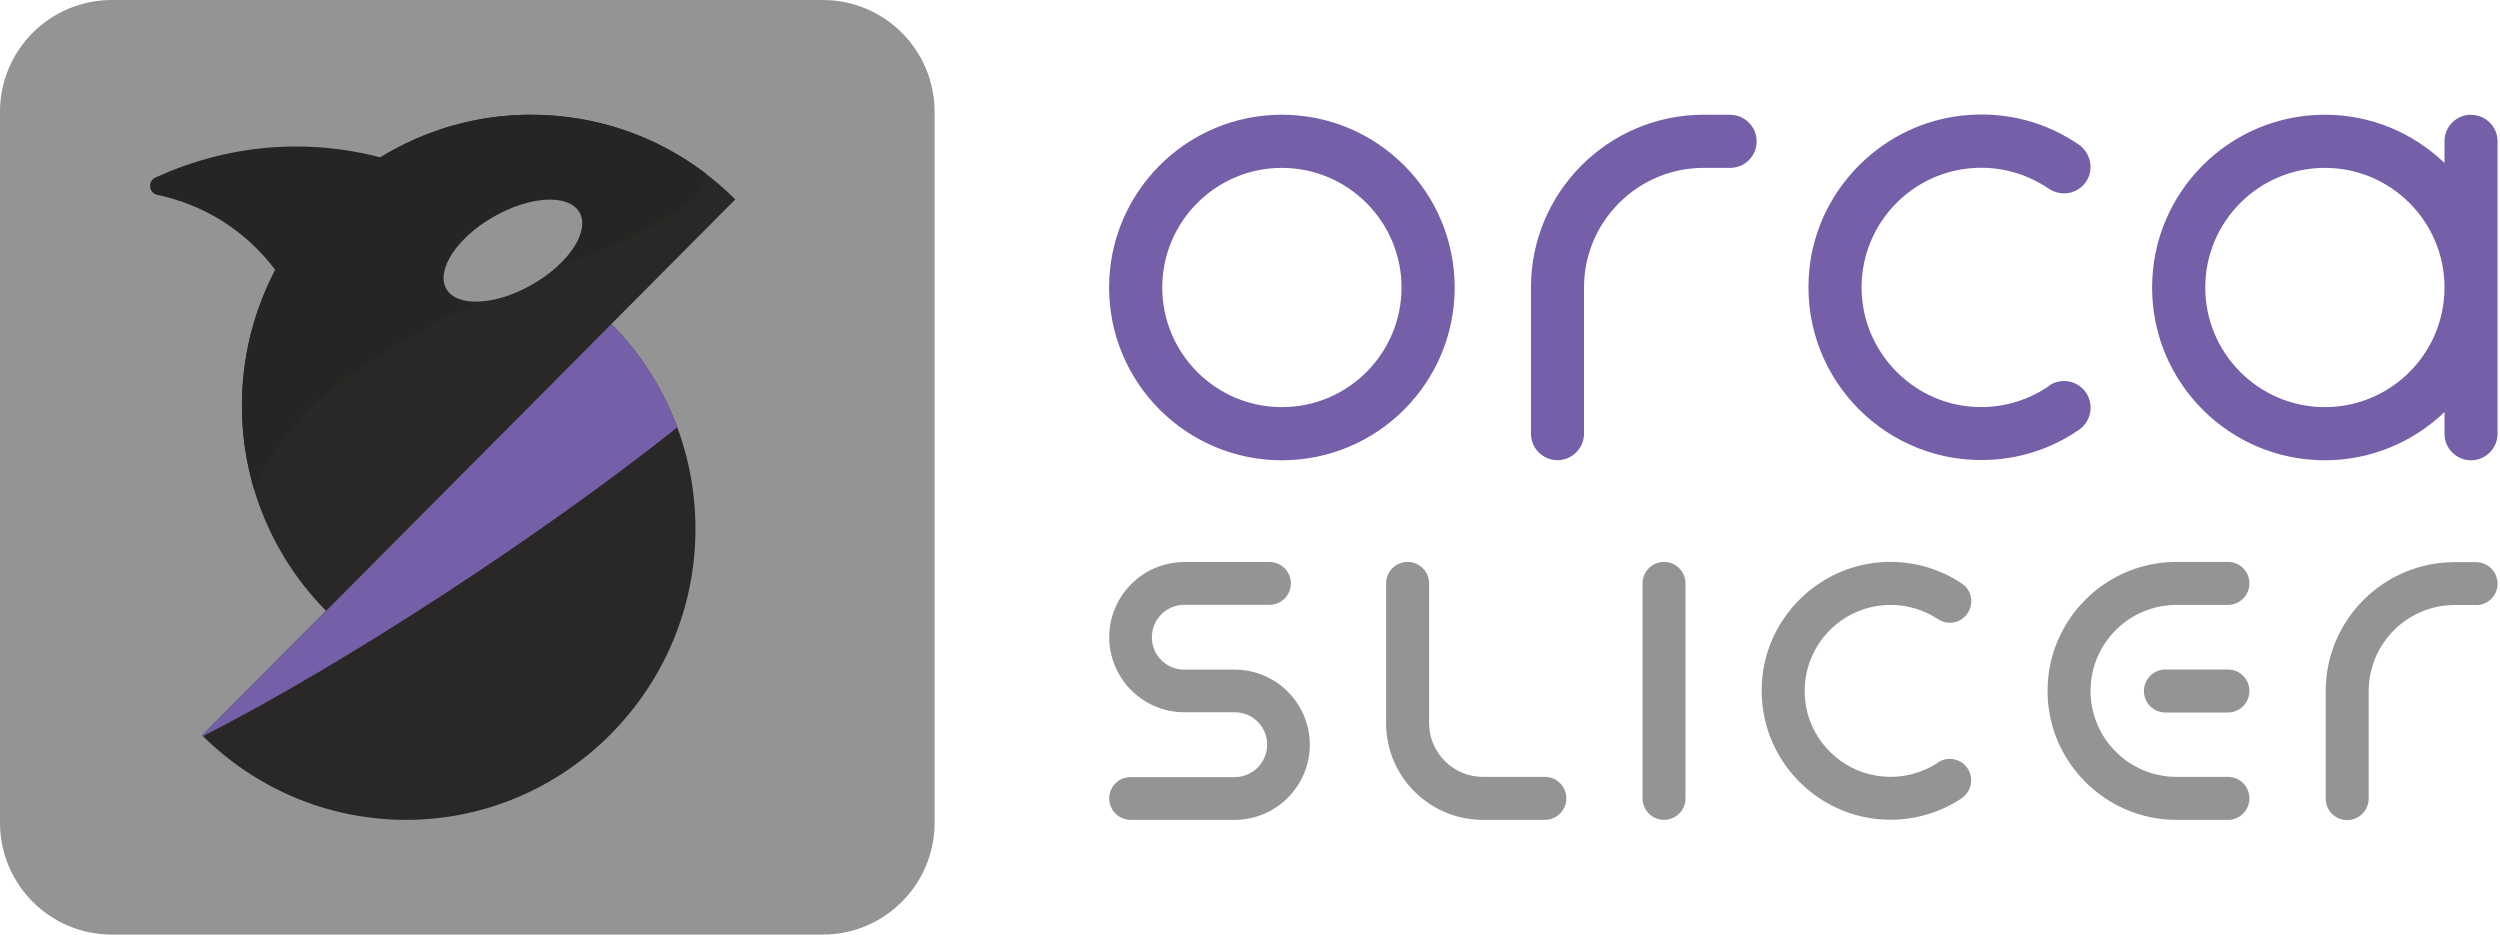
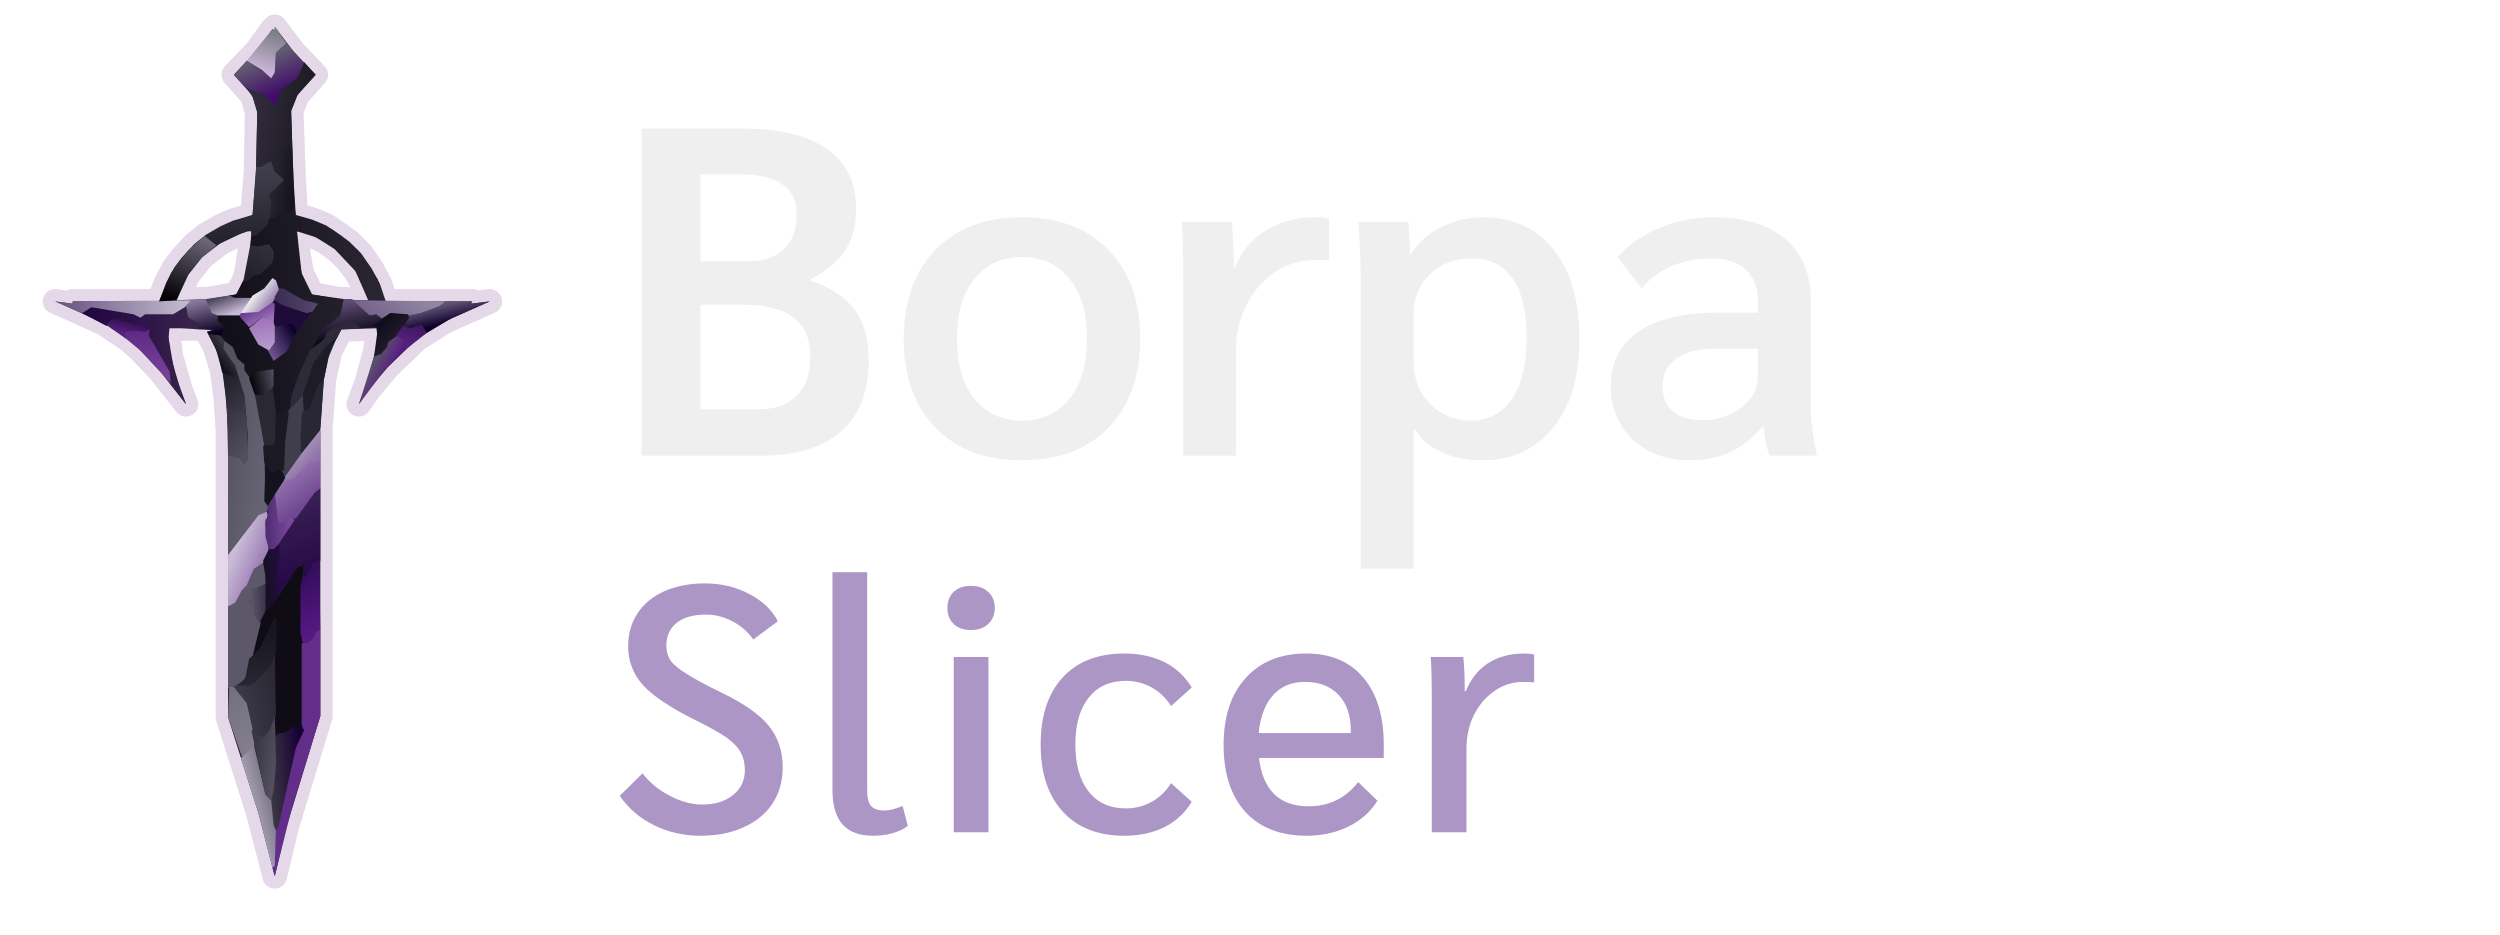
- <svg xmlns="http://www.w3.org/2000/svg" id="a" width="214" height="80" viewBox="0 0 214 80">
-   <g id="b">
-     <g id="c">
-       <rect width="80" height="80" rx="9.57" ry="9.57" style="fill:#949494;" />
-     </g>
+ <svg xmlns="http://www.w3.org/2000/svg" width="214" height="80" viewBox="0 0 214 80">
+   <defs>
+     <linearGradient id="h0" gradientUnits="userSpaceOnUse" x1="546" y1="460" x2="301" y2="486">
+       <stop offset="0" style="stop-color:#282531" />
+       <stop offset="1" style="stop-color:#110F18" />
+     </linearGradient>
+     <linearGradient id="h1" gradientUnits="userSpaceOnUse" x1="365" y1="765" x2="284" y2="753">
+       <stop offset="0" style="stop-color:#666372" />
+       <stop offset="1" style="stop-color:#545260" />
+     </linearGradient>
+     <linearGradient id="h2" gradientUnits="userSpaceOnUse" x1="344" y1="156" x2="422" y2="169">
+       <stop offset="0" style="stop-color:#312C3C" />
+       <stop offset="1" style="stop-color:#1F1D26" />
+     </linearGradient>
+     <linearGradient id="h3" gradientUnits="userSpaceOnUse" x1="403" y1="833" x2="445" y2="938">
+       <stop offset="0" style="stop-color:#371E53" />
+       <stop offset="1" style="stop-color:#270947" />
+     </linearGradient>
+     <linearGradient id="h4" gradientUnits="userSpaceOnUse" x1="237" y1="527" x2="68" y2="528">
+       <stop offset="0" style="stop-color:#37234C" />
+       <stop offset="1" style="stop-color:#230742" />
+     </linearGradient>
+     <linearGradient id="h5" gradientUnits="userSpaceOnUse" x1="342" y1="370" x2="342" y2="248">
+       <stop offset="0" style="stop-color:#25242D" />
+       <stop offset="1" style="stop-color:#403E4B" />
+     </linearGradient>
+     <linearGradient id="h6" gradientUnits="userSpaceOnUse" x1="311" y1="905" x2="355" y2="923">
+       <stop offset="0" style="stop-color:#CABCD8" />
+       <stop offset="1" style="stop-color:#9F82B8" />
+     </linearGradient>
+     <linearGradient id="h7" gradientUnits="userSpaceOnUse" x1="363" y1="58" x2="390" y2="119">
+       <stop offset="0" style="stop-color:#625C70" />
+       <stop offset="1" style="stop-color:#410B6B" />
+     </linearGradient>
+     <linearGradient id="h8" gradientUnits="userSpaceOnUse" x1="404" y1="783" x2="435" y2="824">
+       <stop offset="0" style="stop-color:#8E6BAA" />
+       <stop offset="1" style="stop-color:#704791" />
+     </linearGradient>
+     <linearGradient id="h9" gradientUnits="userSpaceOnUse" x1="327" y1="1165" x2="388" y2="1153">
+       <stop offset="0" style="stop-color:#3A3845" />
+       <stop offset="1" style="stop-color:#2A2833" />
+     </linearGradient>
+     <linearGradient id="h10" gradientUnits="userSpaceOnUse" x1="371" y1="1277" x2="427" y2="1272">
+       <stop offset="0" style="stop-color:#393542" />
+       <stop offset="1" style="stop-color:#170035" />
+     </linearGradient>
+     <linearGradient id="h11" gradientUnits="userSpaceOnUse" x1="345" y1="1332" x2="367" y2="1326">
+       <stop offset="0" style="stop-color:#A09BAC" />
+       <stop offset="1" style="stop-color:#837D8F" />
+     </linearGradient>
+     <linearGradient id="h12" gradientUnits="userSpaceOnUse" x1="464" y1="1039" x2="420" y2="944">
+       <stop offset="0" style="stop-color:#571982" />
+       <stop offset="1" style="stop-color:#350C60" />
+     </linearGradient>
+     <linearGradient id="h13" gradientUnits="userSpaceOnUse" x1="220" y1="467" x2="34" y2="506">
+       <stop offset="0" style="stop-color:#C0B8CE" />
+       <stop offset="1" style="stop-color:#725C88" />
+     </linearGradient>
+     <linearGradient id="h14" gradientUnits="userSpaceOnUse" x1="376" y1="273" x2="414" y2="278">
+       <stop offset="0" style="stop-color:#26242F" />
+       <stop offset="1" style="stop-color:#15141C" />
+     </linearGradient>
+     <linearGradient id="h15" gradientUnits="userSpaceOnUse" x1="250" y1="367" x2="204" y2="474">
+       <stop offset="0" style="stop-color:#6A6676" />
+       <stop offset="1" style="stop-color:#000003" />
+     </linearGradient>
+     <linearGradient id="h16" gradientUnits="userSpaceOnUse" x1="348" y1="1232" x2="291" y2="1156">
+       <stop offset="0" style="stop-color:#837E8E" />
+       <stop offset="1" style="stop-color:#74707F" />
+     </linearGradient>
+     <linearGradient id="h17" gradientUnits="userSpaceOnUse" x1="660" y1="484" x2="667" y2="515">
+       <stop offset="0" style="stop-color:#605175" />
+       <stop offset="1" style="stop-color:#0E002A" />
+     </linearGradient>
+     <linearGradient id="h18" gradientUnits="userSpaceOnUse" x1="384" y1="1260" x2="342" y2="1253">
+       <stop offset="0" style="stop-color:#54505F" />
+       <stop offset="1" style="stop-color:#373643" />
+     </linearGradient>
+     <linearGradient id="h19" gradientUnits="userSpaceOnUse" x1="614" y1="449" x2="566" y2="513">
+       <stop offset="0" style="stop-color:#9189A3" />
+       <stop offset="1" style="stop-color:#79648C" />
+     </linearGradient>
+     <linearGradient id="h20" gradientUnits="userSpaceOnUse" x1="361" y1="1128" x2="353" y2="1033">
+       <stop offset="0" style="stop-color:#272631" />
+       <stop offset="1" style="stop-color:#16141D" />
+     </linearGradient>
+     <linearGradient id="h21" gradientUnits="userSpaceOnUse" x1="341" y1="730" x2="291" y2="679">
+       <stop offset="0" style="stop-color:#52505D" />
+       <stop offset="1" style="stop-color:#383644" />
+     </linearGradient>
+     <linearGradient id="h22" gradientUnits="userSpaceOnUse" x1="504" y1="477" x2="515" y2="533">
+       <stop offset="0" style="stop-color:#5D4B73" />
+       <stop offset="1" style="stop-color:#0E0A1A" />
+     </linearGradient>
+     <linearGradient id="h23" gradientUnits="userSpaceOnUse" x1="380" y1="16" x2="358" y2="80">
+       <stop offset="0" style="stop-color:#7D7F87" />
+       <stop offset="1" style="stop-color:#C8B4D7" />
+     </linearGradient>
+     <linearGradient id="h24" gradientUnits="userSpaceOnUse" x1="582" y1="589" x2="554" y2="574">
+       <stop offset="0" style="stop-color:#591C84" />
+       <stop offset="1" style="stop-color:#5A4F6D" />
+     </linearGradient>
+     <linearGradient id="h25" gradientUnits="userSpaceOnUse" x1="253" y1="474" x2="267" y2="533">
+       <stop offset="0" style="stop-color:#89789C" />
+       <stop offset="1" style="stop-color:#09001B" />
+     </linearGradient>
+     <linearGradient id="h26" gradientUnits="userSpaceOnUse" x1="586" y1="537" x2="561" y2="512">
+       <stop offset="0" style="stop-color:#1E1A29" />
+       <stop offset="1" style="stop-color:#100C1B" />
+     </linearGradient>
+     <linearGradient id="h27" gradientUnits="userSpaceOnUse" x1="163" y1="604" x2="163" y2="528">
+       <stop offset="0" style="stop-color:#78419A" />
+       <stop offset="1" style="stop-color:#5E2B84" />
+     </linearGradient>
+     <linearGradient id="h28" gradientUnits="userSpaceOnUse" x1="388" y1="945" x2="363" y2="947">
+       <stop offset="0" style="stop-color:#210D3C" />
+       <stop offset="1" style="stop-color:#170F24" />
+     </linearGradient>
+     <linearGradient id="h29" gradientUnits="userSpaceOnUse" x1="369" y1="385" x2="333" y2="433">
+       <stop offset="0" style="stop-color:#312F3A" />
+       <stop offset="1" style="stop-color:#22202A" />
+     </linearGradient>
+     <linearGradient id="h30" gradientUnits="userSpaceOnUse" x1="407" y1="860" x2="367" y2="860">
+       <stop offset="0" style="stop-color:#7D48A0" />
+       <stop offset="1" style="stop-color:#502E73" />
+     </linearGradient>
+     <linearGradient id="h31" gradientUnits="userSpaceOnUse" x1="331" y1="658" x2="291" y2="610">
+       <stop offset="0" style="stop-color:#3B3845" />
+       <stop offset="1" style="stop-color:#212029" />
+     </linearGradient>
+     <linearGradient id="h32" gradientUnits="userSpaceOnUse" x1="305" y1="498" x2="292" y2="465">
+       <stop offset="0" style="stop-color:#C6B9D5" />
+       <stop offset="1" style="stop-color:#4B455B" />
+     </linearGradient>
+     <linearGradient id="h33" gradientUnits="userSpaceOnUse" x1="426" y1="733" x2="446" y2="752">
+       <stop offset="0" style="stop-color:#A28DB6" />
+       <stop offset="1" style="stop-color:#8F71A8" />
+     </linearGradient>
+     <linearGradient id="h34" gradientUnits="userSpaceOnUse" x1="348" y1="463" x2="371" y2="480">
+       <stop offset="0" style="stop-color:#E8E8EC" />
+       <stop offset="1" style="stop-color:#9F87B3" />
+     </linearGradient>
+     <linearGradient id="h35" gradientUnits="userSpaceOnUse" x1="369" y1="557" x2="415" y2="529">
+       <stop offset="0" style="stop-color:#6E518B" />
+       <stop offset="1" style="stop-color:#0D002D" />
+     </linearGradient>
+     <linearGradient id="h36" gradientUnits="userSpaceOnUse" x1="366" y1="554" x2="358" y2="509">
+       <stop offset="0" style="stop-color:#B59ACB" />
+       <stop offset="1" style="stop-color:#A075BB" />
+     </linearGradient>
+     <linearGradient id="h37" gradientUnits="userSpaceOnUse" x1="446" y1="474" x2="385" y2="479">
+       <stop offset="0" style="stop-color:#544669" />
+       <stop offset="1" style="stop-color:#3B2C52" />
+     </linearGradient>
+     <linearGradient id="h38" gradientUnits="userSpaceOnUse" x1="303" y1="562" x2="282" y2="577">
+       <stop offset="0" style="stop-color:#383642" />
+       <stop offset="1" style="stop-color:#121219" />
+     </linearGradient>
+     <linearGradient id="h39" gradientUnits="userSpaceOnUse" x1="379" y1="609" x2="342" y2="618">
+       <stop offset="0" style="stop-color:#504A5B" />
+       <stop offset="1" style="stop-color:#07080E" />
+     </linearGradient>
+     <linearGradient id="h40" gradientUnits="userSpaceOnUse" x1="341" y1="990" x2="364" y2="989">
+       <stop offset="0" style="stop-color:#595367" />
+       <stop offset="1" style="stop-color:#3B3549" />
+     </linearGradient>
+     <linearGradient id="h41" gradientUnits="userSpaceOnUse" x1="607" y1="554" x2="620" y2="516">
+       <stop offset="0" style="stop-color:#58237F" />
+       <stop offset="1" style="stop-color:#3E1861" />
+     </linearGradient>
+     <linearGradient id="h42" gradientUnits="userSpaceOnUse" x1="361" y1="515" x2="346" y2="488">
+       <stop offset="0" style="stop-color:#A177BB" />
+       <stop offset="1" style="stop-color:#6F3E94" />
+     </linearGradient>
+     <linearGradient id="h43" gradientUnits="userSpaceOnUse" x1="123" y1="534" x2="130" y2="508">
+       <stop offset="0" style="stop-color:#592280" />
+       <stop offset="1" style="stop-color:#311052" />
+     </linearGradient>
+   </defs>
+   <g transform="matrix(0.05 0 0 0.05 4.52 2)">
+     <path d="M380,6 380,12 376,10 350,46 310,88 342,124 350,152 348,254 342,328 308,338 286,348 262,362 242,378 220,402 208,418 194,444 182,476 34,476 34,480 4,476 40,492 88,514 130,542 150,560 184,596 228,652 218,626 202,570 198,538 198,522 246,522 276,526 264,528 278,554 290,594 296,638 300,696 300,1002 302,1002 300,1006 300,1188 352,1352 380,1460 400,1376 458,1186 458,698 456,694 458,692 464,610 474,562 494,524 554,522 556,538 552,562 538,614 524,652 542,626 574,588 624,540 672,510 748,476 716,480 718,476 570,476 560,446 546,420 528,394 508,374 492,362 468,346 444,336 416,328 412,266 408,150 418,124 450,88 412,48ZM418,356 426,356 450,366 466,374 488,390 504,406 518,424 532,448 540,474 526,474 488,472 444,464 426,428 420,394ZM340,356 338,386 332,426 326,444 314,464 268,472 210,474 232,430 256,400 290,374 316,362 334,356Z" style="fill:#E4D8E9;fill-rule:evenodd;stroke:#E4D8E9;stroke-width:42.35;stroke-linejoin:round" />
+     <path d="M380,6 380,12 376,10 350,46 310,88 342,124 350,152 348,254 342,328 308,338 286,348 262,362 242,378 220,402 208,418 194,444 182,476 34,476 34,480 4,476 40,492 88,514 130,542 150,560 184,596 228,652 218,626 202,570 198,538 198,522 246,522 276,526 264,528 278,554 290,594 296,638 300,696 300,1002 302,1002 300,1006 300,1188 352,1352 380,1460 400,1376 458,1186 458,698 456,694 458,692 464,610 474,562 494,524 554,522 556,538 552,562 538,614 524,652 542,626 574,588 624,540 672,510 748,476 716,480 718,476 570,476 560,446 546,420 528,394 508,374 492,362 468,346 444,336 416,328 412,266 408,150 418,124 450,88 412,48ZM418,356 426,356 450,366 466,374 488,390 504,406 518,424 532,448 540,474 526,474 488,472 444,464 426,428 420,394ZM340,356 338,386 332,426 326,444 314,464 268,472 210,474 232,430 256,400 290,374 316,362 334,356Z" style="fill:#292133;fill-rule:evenodd" />
+     <path d="M414,314 398,328 386,324 378,332 372,332 350,362 340,364 338,382 352,384 370,380 376,390 376,408 354,430 344,430 332,440 326,440 314,464 302,466 312,472 338,470 378,438 388,454 398,456 430,476 452,478 438,504 416,526 400,562 378,576 370,560 354,550 338,520 320,498 286,498 280,504 282,510 294,520 288,536 310,558 316,574 326,584 328,594 338,608 350,598 378,594 376,622 382,670 406,660 422,604 440,564 462,526 490,504 498,488 498,472 442,464 426,428 418,356 450,366 482,386 518,424 540,474 568,474 556,438 522,388 480,354 452,340 416,330Z" style="fill:url(#h0);fill-rule:evenodd" />
+     <path d="M430,926 418,932 380,990 362,1006 350,1036 340,1074 342,1082 354,1072 380,1018 380,1188 382,1220 400,1214 410,1206 428,1204 426,964Z" style="fill:#0F0C16;fill-rule:evenodd" />
+     <path d="M294,544 290,556 312,586 328,638 334,706 332,748 328,754 320,744 300,738 300,910 352,842 366,836 370,826 364,818 362,722 352,654 338,608 328,594 328,584 316,574 308,554Z" style="fill:url(#h1);fill-rule:evenodd" />
+     <path d="M458,1036 448,1042 442,1056 426,1062 426,1200 430,1210 416,1240 384,1376 380,1384 380,1424 376,1446 380,1460 408,1348 458,1186Z" style="fill:#632D8A;fill-rule:evenodd" />
+     <path d="M430,66 416,94 388,114 380,138 352,116 330,108 342,126 350,152 348,246 360,244 404,214 410,212 408,150 420,120 450,88Z" style="fill:url(#h2);fill-rule:evenodd" />
+     <path d="M458,796 446,804 386,890 388,924 384,938 382,972 386,978 422,928 430,928 428,946 432,950 446,926 458,920Z" style="fill:url(#h3);fill-rule:evenodd" />
+     <path d="M360,922 342,934 330,962 322,970 310,992 300,996 300,1138 310,1136 328,1124 342,1084 356,1026 344,1012 346,1000 336,992 342,980 340,970 366,960Z" style="fill:#5C5769;fill-rule:evenodd" />
+     <path d="M228,652 208,596 198,538 200,520 250,524 252,514 232,504 228,484 198,498 158,498 150,502 138,496 66,486 50,496 92,518 102,508 140,516 156,512 166,518 164,534 198,596 200,616Z" style="fill:url(#h4);fill-rule:evenodd" />
+     <path d="M374,236 356,246 348,246 342,328 296,344 260,364 280,380 330,356 340,354 340,366 350,362 368,344 376,310 370,294 398,268 390,258 380,254Z" style="fill:url(#h5);fill-rule:evenodd" />
+     <path d="M366,836 352,842 300,910 300,998 312,992 324,970 332,962 344,934 362,922 370,906 364,856 368,842Z" style="fill:url(#h6);fill-rule:evenodd" />
+     <path d="M400,34 382,50 380,84 374,92 332,64 310,88 330,110 362,122 378,138 382,138 390,114 418,94 430,68Z" style="fill:url(#h7);fill-rule:evenodd" />
+     <path d="M458,746 438,750 416,778 396,782 380,804 380,836 384,852 388,858 400,854 408,846 416,848 448,804 458,796Z" style="fill:url(#h8);fill-rule:evenodd" />
+     <path d="M380,1076 370,1102 346,1128 336,1134 316,1132 310,1136 332,1166 340,1206 358,1224 362,1224 372,1210 382,1184Z" style="fill:url(#h9);fill-rule:evenodd" />
+     <path d="M424,1202 410,1204 400,1214 386,1216 380,1224 378,1314 374,1328 376,1372 380,1382 386,1376 416,1240 430,1210Z" style="fill:url(#h10);fill-rule:evenodd" />
+     <path d="M344,1234 322,1258 352,1352 376,1446 380,1442 382,1382 378,1372 374,1330 364,1320Z" style="fill:url(#h11);fill-rule:evenodd" />
+     <path d="M456,918 444,926 436,946 428,948 424,964 424,1044 428,1060 438,1060 448,1050 450,1042 458,1038Z" style="fill:url(#h12);fill-rule:evenodd" />
+     <path d="M238,474 34,476 34,480 4,476 50,496 66,486 138,498 150,504 158,498 206,498 226,486Z" style="fill:url(#h13);fill-rule:evenodd" />
+     <path d="M410,212 404,212 374,236 380,254 396,268 370,294 374,304 372,334 378,334 386,326 398,328 414,316Z" style="fill:url(#h14);fill-rule:evenodd" />
+     <path d="M260,364 232,388 202,428 182,476 212,474 232,430 254,402 280,380Z" style="fill:url(#h15);fill-rule:evenodd" />
+     <path d="M302,1136 300,1188 324,1256 346,1234 342,1208 332,1164 310,1136Z" style="fill:url(#h16);fill-rule:evenodd" />
+     <path d="M748,476 714,480 718,476 670,476 662,484 630,496 610,498 600,518 612,522 630,516 640,530 684,504Z" style="fill:url(#h17);fill-rule:evenodd" />
+     <path d="M380,1186 372,1208 362,1222 354,1220 346,1210 340,1210 364,1320 374,1330 378,1314 382,1266Z" style="fill:url(#h18);fill-rule:evenodd" />
+     <path d="M428,636 404,662 392,766 396,778 426,736 424,702 430,664Z" style="fill:#403E4C;fill-rule:evenodd" />
+     <path d="M512,474 542,500 554,500 562,506 578,496 610,500 630,496 662,484 672,476Z" style="fill:url(#h19);fill-rule:evenodd" />
+     <path d="M380,1018 356,1070 336,1088 330,1120 318,1134 342,1132 372,1102 382,1076 384,1020Z" style="fill:url(#h20);fill-rule:evenodd" />
+     <path d="M298,660 300,740 320,744 328,754 334,748 332,672 330,668 318,666 308,660Z" style="fill:url(#h21);fill-rule:evenodd" />
+     <path d="M564,506 554,498 542,500 512,472 498,472 492,500 460,526 444,556 462,544 470,530 484,520 516,512 526,522 550,520Z" style="fill:url(#h22);fill-rule:evenodd" />
+     <path d="M400,660 378,672 378,720 366,720 360,724 362,752 376,770 384,764 394,766 396,764 398,710 404,668Z" style="fill:#1B1923;fill-rule:evenodd" />
+     <path d="M520,514 506,512 490,520 482,520 468,530 466,540 440,560 420,604 408,640 406,660 430,634 448,582 468,552 486,540 494,524 526,522Z" style="fill:#2E2B39;fill-rule:evenodd" />
+     <path d="M464,610 454,616 440,658 428,664 426,670 424,732 426,736 458,696Z" style="fill:#292733;fill-rule:evenodd" />
+     <path d="M380,6 380,12 376,10 332,64 358,80 374,94 380,84 382,50 400,34Z" style="fill:url(#h23);fill-rule:evenodd" />
+     <path d="M590,534 574,544 572,554 562,564 550,570 524,652 566,596 602,560 602,544Z" style="fill:url(#h24);fill-rule:evenodd" />
+     <path d="M236,474 228,484 232,504 250,514 250,524 276,524 264,528 266,532 288,536 294,520 282,510 282,500 272,496 264,472Z" style="fill:url(#h25);fill-rule:evenodd" />
+     <path d="M376,622 360,636 346,636 362,722 376,722 380,720 382,668Z" style="fill:#2A2833;fill-rule:evenodd" />
+     <path d="M608,498 578,496 550,516 550,520 554,520 556,526 550,570 562,566 572,554 574,546 590,534 610,504Z" style="fill:url(#h26);fill-rule:evenodd" />
+     <path d="M124,528 122,532 128,542 150,560 202,616 200,596 164,534 166,524 156,528 144,524Z" style="fill:url(#h27);fill-rule:evenodd" />
+     <path d="M486,538 468,552 446,582 428,636 430,664 440,658 454,620 464,610 472,572Z" style="fill:#1E1D27;fill-rule:evenodd" />
+     <path d="M386,892 378,898 370,900 360,920 364,944 364,1006 378,994 388,978 384,972 384,938 388,924 388,896Z" style="fill:url(#h28);fill-rule:evenodd" />
+     <path d="M370,378 352,382 338,380 326,442 332,442 344,432 354,430 374,412 378,402 378,390Z" style="fill:url(#h29);fill-rule:evenodd" />
+     <path d="M380,804 368,824 368,846 364,850 364,878 370,900 378,900 386,892 414,850 408,844 392,858 386,854Z" style="fill:url(#h30);fill-rule:evenodd" />
+     <path d="M292,598 298,660 306,660 318,668 330,668 328,638 316,600 314,598 306,606Z" style="fill:url(#h31);fill-rule:evenodd" />
+     <path d="M340,472 338,470 312,470 302,466 262,472 272,496 282,500 320,500Z" style="fill:url(#h32);fill-rule:evenodd" />
+     <path d="M458,696 426,736 396,778 396,784 416,778 438,752 458,748Z" style="fill:url(#h33);fill-rule:evenodd" />
+     <path d="M378,514 380,520 408,516 420,526 444,494 414,490 380,474 378,476Z" style="fill:#1F0B39;fill-rule:evenodd" />
+     <path d="M382,440 376,436 362,454 342,466 322,496 352,496 376,478 388,458Z" style="fill:url(#h34);fill-rule:evenodd" />
+     <path d="M412,516 402,514 380,520 378,546 368,560 378,578 400,562 418,526Z" style="fill:url(#h35);fill-rule:evenodd" />
+     <path d="M360,502 336,522 352,550 370,560 380,546 380,518 378,512Z" style="fill:url(#h36);fill-rule:evenodd" />
+     <path d="M380,468 380,474 392,482 434,496 444,494 454,480 430,474 394,454 388,454Z" style="fill:url(#h37);fill-rule:evenodd" />
+     <path d="M364,756 362,818 368,826 398,778 392,766 384,764 376,770Z" style="fill:#14121D;fill-rule:evenodd" />
+     <path d="M266,532 282,564 290,598 310,606 314,592 292,556 294,544 286,534Z" style="fill:url(#h38);fill-rule:evenodd" />
+     <path d="M378,592 350,596 336,608 346,636 360,636 378,622Z" style="fill:url(#h39);fill-rule:evenodd" />
+     <path d="M364,960 338,970 340,980 336,994 344,1000 344,1012 354,1026 364,1006Z" style="fill:url(#h40);fill-rule:evenodd" />
+     <path d="M632,516 612,522 600,518 588,534 602,544 602,560 640,530Z" style="fill:url(#h41);fill-rule:evenodd" />
+     <path d="M380,480 376,478 352,494 322,496 320,502 336,520 360,502 378,514Z" style="fill:url(#h42);fill-rule:evenodd" />
+     <path d="M92,516 128,542 122,532 124,528 138,526 156,528 166,518 156,510 140,516 106,506 100,508Z" style="fill:url(#h43);fill-rule:evenodd" />
  </g>
-   <g id="d">
-     <path id="e" d="M17.3,62.94c4.46,4.45,10.59,7.21,17.36,7.24,13.7.06,24.93-11.22,24.87-25-.03-6.81-2.77-12.97-7.2-17.45L17.31,62.94h0Z" style="fill:#292826;" />
-   </g>
-   <g id="f">
-     <path id="g" d="M52.32,27.73L17.3,62.94s.05.05.08.07c12.27-6.26,29.08-17.26,40.6-26.43-1.24-3.36-3.19-6.38-5.65-8.87" style="fill:#745FA8;" />
-   </g>
-   <g id="h">
-     <path id="i" d="M45.48,9.82c-13.67,0-24.77,11.15-24.77,24.91,0,6.85,2.75,13.05,7.2,17.56L62.94,17.07c-4.48-4.47-10.65-7.24-17.46-7.24" style="fill:#292826;" />
-   </g>
-   <g id="j">
-     <path id="k" d="M45.48,9.82c-4.74,0-9.17,1.34-12.93,3.65-2.02-.53-4.52-.95-7.39-.93-5,.03-9.08,1.39-11.85,2.65-.69.32-.58,1.33.16,1.49,1.82.39,4.22,1.19,6.59,2.95,1.5,1.1,2.64,2.33,3.5,3.48-1.82,3.47-2.85,7.42-2.85,11.61,0,2.5.37,4.92,1.05,7.2,1.04-2.32,2.14-3.87,2.5-4.36,2.27-3.13,4.68-4.76,8.23-7.15,2.62-1.77,6.26-3.84,16.7-8.14,0,0,3.27-.92,7.65-3.53,1.75-1.04,3.08-2.02,3.5-3.56.03-.11.06-.22.08-.32-4.15-3.17-9.33-5.04-14.95-5.04" style="fill:#262523;" />
-   </g>
-   <g id="l">
-     <path id="m" d="M49.61,18.19c.9,1.61-.91,4.37-4.06,6.17s-6.44,1.96-7.35.36c-.9-1.61.91-4.37,4.06-6.17,3.15-1.8,6.44-1.96,7.35-.36" style="fill:#949494;" />
-   </g>
-   <path d="M142.44,48.1c-1.01,0-1.84.82-1.84,1.84v18.4c0,1.01.82,1.84,1.84,1.84s1.84-.82,1.84-1.84v-18.4c0-1.01-.82-1.84-1.84-1.84ZM190.71,48.1h-4.4c-6.09,0-11.04,4.96-11.04,11.04s4.96,11.04,11.04,11.04h4.4c1.01,0,1.84-.82,1.84-1.84s-.82-1.84-1.84-1.84h-4.4c-4.06,0-7.36-3.3-7.36-7.36s3.3-7.36,7.36-7.36h4.4c1.01,0,1.84-.82,1.84-1.84s-.82-1.84-1.84-1.84v-.02.02ZM190.71,57.31h-5.35c-1.01,0-1.84.82-1.84,1.84s.82,1.84,1.84,1.84h5.35c1.01,0,1.84-.82,1.84-1.84s-.82-1.84-1.84-1.84ZM105.69,70.18h-8.91c-1.01,0-1.83-.82-1.83-1.83s.81-1.83,1.83-1.83h8.91c1.53,0,2.78-1.24,2.78-2.78s-1.24-2.77-2.78-2.77h-4.31c-3.55,0-6.43-2.89-6.43-6.43s2.89-6.43,6.43-6.43h7.29c1.01,0,1.83.82,1.83,1.83s-.81,1.83-1.83,1.83h-7.29c-1.53,0-2.78,1.24-2.78,2.78s1.24,2.77,2.78,2.77h4.31c3.55,0,6.43,2.89,6.43,6.43s-2.89,6.43-6.43,6.43h0ZM165.89,65.28c-1.49.98-3.35,1.44-5.32,1.11-2.99-.51-5.4-2.88-5.96-5.85-.86-4.67,2.71-8.76,7.23-8.76,1.49,0,2.88.45,4.04,1.21.73.49,1.71.41,2.32-.22h0c.81-.81.71-2.17-.25-2.81-2.12-1.42-4.76-2.13-7.56-1.77-4.98.64-8.97,4.69-9.52,9.66-.75,6.65,4.46,12.32,10.96,12.32,2.23,0,4.31-.67,6.05-1.81.98-.65,1.15-2.03.32-2.86h0c-.63-.63-1.59-.71-2.32-.23h.01ZM132.24,66.5h-5.31c-2.53,0-4.6-2.07-4.6-4.6v-11.96c0-1.01-.82-1.84-1.84-1.84s-1.84.82-1.84,1.84v11.96c0,4.57,3.71,8.28,8.28,8.28h5.31c1.01,0,1.84-.82,1.84-1.84s-.82-1.84-1.84-1.84h0ZM211.96,51.79h-1.84c-4.03,0-7.32,3.27-7.36,7.3v9.27c0,1.01-.82,1.84-1.84,1.84s-1.84-.82-1.84-1.84v-9.27c.04-6.06,4.98-10.97,11.03-10.97h1.84c1.01,0,1.84.82,1.84,1.84s-.82,1.84-1.84,1.84h0Z" style="fill:#949494;" />
-   <path d="M109.73,14.37c5.64,0,10.24,4.59,10.24,10.24s-4.59,10.24-10.24,10.24-10.24-4.59-10.24-10.24,4.59-10.24,10.24-10.24M109.73,9.82c-8.16,0-14.79,6.62-14.79,14.79s6.62,14.79,14.79,14.79,14.79-6.62,14.79-14.79-6.62-14.79-14.79-14.79h0ZM211.52,9.82c-1.26,0-2.27,1.02-2.27,2.27v1.86c-2.66-2.55-6.26-4.13-10.24-4.13-8.16,0-14.79,6.62-14.79,14.79s6.62,14.79,14.79,14.79c3.97,0,7.58-1.58,10.24-4.13v1.86c0,1.26,1.02,2.27,2.27,2.27s2.27-1.02,2.27-2.27V12.1c0-1.26-1.02-2.27-2.27-2.27h0ZM199.01,34.85c-5.64,0-10.24-4.59-10.24-10.24s4.59-10.24,10.24-10.24,10.24,4.59,10.24,10.24-4.59,10.24-10.24,10.24ZM148.11,9.82h-2.27c-8.16,0-14.79,6.62-14.79,14.79v12.51c0,1.26,1.02,2.27,2.27,2.27s2.27-1.02,2.27-2.27v-12.51c0-5.64,4.59-10.24,10.24-10.24h2.27c1.26,0,2.27-1.02,2.27-2.27s-1.02-2.27-2.27-2.27h0ZM175.38,33.05c-1.99,1.36-4.47,2.05-7.12,1.71-4.61-.59-8.31-4.35-8.84-8.97-.7-6.18,4.13-11.43,10.17-11.43,2.14,0,4.11.66,5.75,1.77.92.63,2.15.56,2.95-.24h0c1.02-1.02.83-2.7-.36-3.52-2.75-1.89-6.18-2.86-9.84-2.49-6.85.68-12.42,6.17-13.19,13.01-1,8.93,5.97,16.49,14.7,16.49,3.11,0,5.99-.95,8.36-2.59,1.18-.81,1.34-2.49.33-3.51h0c-.78-.78-2-.88-2.91-.26v.02h0Z" style="fill:#745FA8;" />
+   <path transform="matrix(0.04 0 0 0.04 52 39)" d="M73 -700H286Q407 -700 470 -656Q532 -613 532 -528Q532 -475 508 -438Q484 -402 433 -377V-375Q499 -353 529 -312Q559 -271 559 -204Q559 -104 500 -52Q441 0 328 0H73ZM302 -416Q351 -416 378 -442Q405 -468 405 -515Q405 -559 375 -580Q345 -602 282 -602H199V-416ZM322 -99Q376 -99 405 -128Q434 -157 434 -211Q434 -269 398 -296Q363 -323 286 -323H199V-99ZM634 -250Q634 -371 702 -440Q769 -510 887 -510Q1005 -510 1072 -440Q1140 -371 1140 -250Q1140 -129 1072 -60Q1005 10 887 10Q769 10 702 -60Q634 -129 634 -250ZM1026 -250Q1026 -332 989 -378Q952 -425 887 -425Q822 -425 785 -378Q748 -332 748 -250Q748 -168 785 -122Q822 -75 887 -75Q952 -75 989 -122Q1026 -168 1026 -250ZM1232 -378Q1232 -463 1229 -500H1336Q1340 -461 1340 -412V-402H1343Q1362 -452 1408 -481Q1454 -510 1514 -510Q1532 -510 1544 -507V-417Q1534 -419 1517 -419Q1470 -419 1430 -394Q1391 -368 1368 -324Q1345 -280 1345 -229V0H1232ZM1612 -370Q1612 -430 1607 -500H1714Q1717 -467 1717 -430H1719Q1742 -468 1784 -489Q1825 -510 1874 -510Q1970 -510 2025 -440Q2080 -371 2080 -250Q2080 -129 2024 -60Q1968 10 1871 10Q1822 10 1784 -8Q1746 -25 1728 -56H1725V242H1612ZM1967 -253Q1967 -336 1937 -379Q1907 -422 1849 -422Q1794 -422 1760 -388Q1725 -354 1725 -301V-202Q1725 -147 1760 -111Q1795 -75 1848 -75Q1904 -75 1936 -122Q1967 -169 1967 -253ZM2147 -148Q2147 -224 2206 -265Q2266 -306 2375 -306H2462V-329Q2462 -374 2436 -398Q2410 -422 2363 -422Q2318 -422 2278 -406Q2239 -389 2213 -358L2161 -425Q2199 -466 2253 -488Q2307 -510 2367 -510Q2465 -510 2520 -464Q2575 -417 2575 -333V-103Q2575 -82 2579 -52Q2583 -23 2588 0H2487Q2478 -21 2474 -63H2472Q2414 10 2316 10Q2267 10 2228 -10Q2190 -31 2168 -67Q2147 -103 2147 -148ZM2462 -171V-229H2372Q2317 -229 2288 -208Q2258 -187 2258 -148Q2258 -114 2280 -95Q2302 -76 2342 -76Q2393 -76 2428 -104Q2462 -131 2462 -171Z" style="fill:#EFEFF0" />
+   <path transform="matrix(0.03 0 0 0.03 52 71.24)" d="M35 -104 100 -168Q131 -128 178 -104Q226 -79 270 -79Q325 -79 358 -106Q392 -133 392 -177Q392 -207 380 -228Q369 -249 340 -270Q311 -290 255 -318Q147 -371 103 -418Q59 -466 59 -531Q59 -584 86 -625Q113 -666 163 -688Q213 -710 278 -710Q348 -710 404 -680Q461 -651 486 -602L416 -550Q392 -584 356 -602Q321 -621 280 -621Q228 -621 198 -598Q168 -574 168 -533Q168 -508 180 -490Q193 -472 226 -452Q258 -431 326 -398Q421 -352 460 -304Q500 -255 500 -185Q500 -127 471 -82Q442 -38 388 -14Q335 10 265 10Q194 10 133 -20Q72 -50 35 -104ZM642 -119V-742H741V-119Q741 -88 752 -75Q764 -62 790 -62Q811 -62 842 -75L857 -18Q818 10 757 10Q700 10 671 -22Q642 -55 642 -119ZM970 -640Q970 -669 988 -686Q1006 -703 1037 -703Q1068 -703 1086 -686Q1105 -669 1105 -640Q1105 -611 1086 -594Q1068 -577 1037 -577Q1006 -577 988 -594Q970 -611 970 -640ZM988 -500H1087V0H988ZM1236 -250Q1236 -373 1299 -442Q1362 -510 1475 -510Q1540 -510 1590 -485Q1639 -460 1667 -413L1608 -360Q1587 -394 1553 -413Q1519 -432 1479 -432Q1411 -432 1373 -384Q1335 -336 1335 -250Q1335 -165 1373 -116Q1411 -68 1479 -68Q1519 -68 1553 -87Q1587 -106 1608 -140L1667 -87Q1639 -40 1590 -15Q1540 10 1475 10Q1362 10 1299 -59Q1236 -128 1236 -250ZM2215 -212H1859Q1867 -144 1902 -109Q1938 -74 2000 -74Q2088 -74 2142 -143L2197 -90Q2168 -43 2114 -16Q2060 10 1995 10Q1883 10 1820 -58Q1758 -127 1758 -249Q1758 -371 1821 -440Q1884 -510 1994 -510Q2098 -510 2156 -442Q2215 -373 2215 -250ZM2121 -290Q2121 -355 2086 -392Q2051 -429 1990 -429Q1933 -429 1899 -391Q1865 -353 1858 -283H2121ZM2352 -378Q2352 -463 2349 -500H2442Q2446 -460 2446 -412V-402H2449Q2469 -453 2512 -482Q2556 -510 2615 -510Q2631 -510 2644 -507V-427Q2637 -429 2613 -429Q2569 -429 2532 -404Q2494 -378 2472 -334Q2451 -291 2451 -239V0H2352Z" style="fill:#AB96C6" />
</svg>
